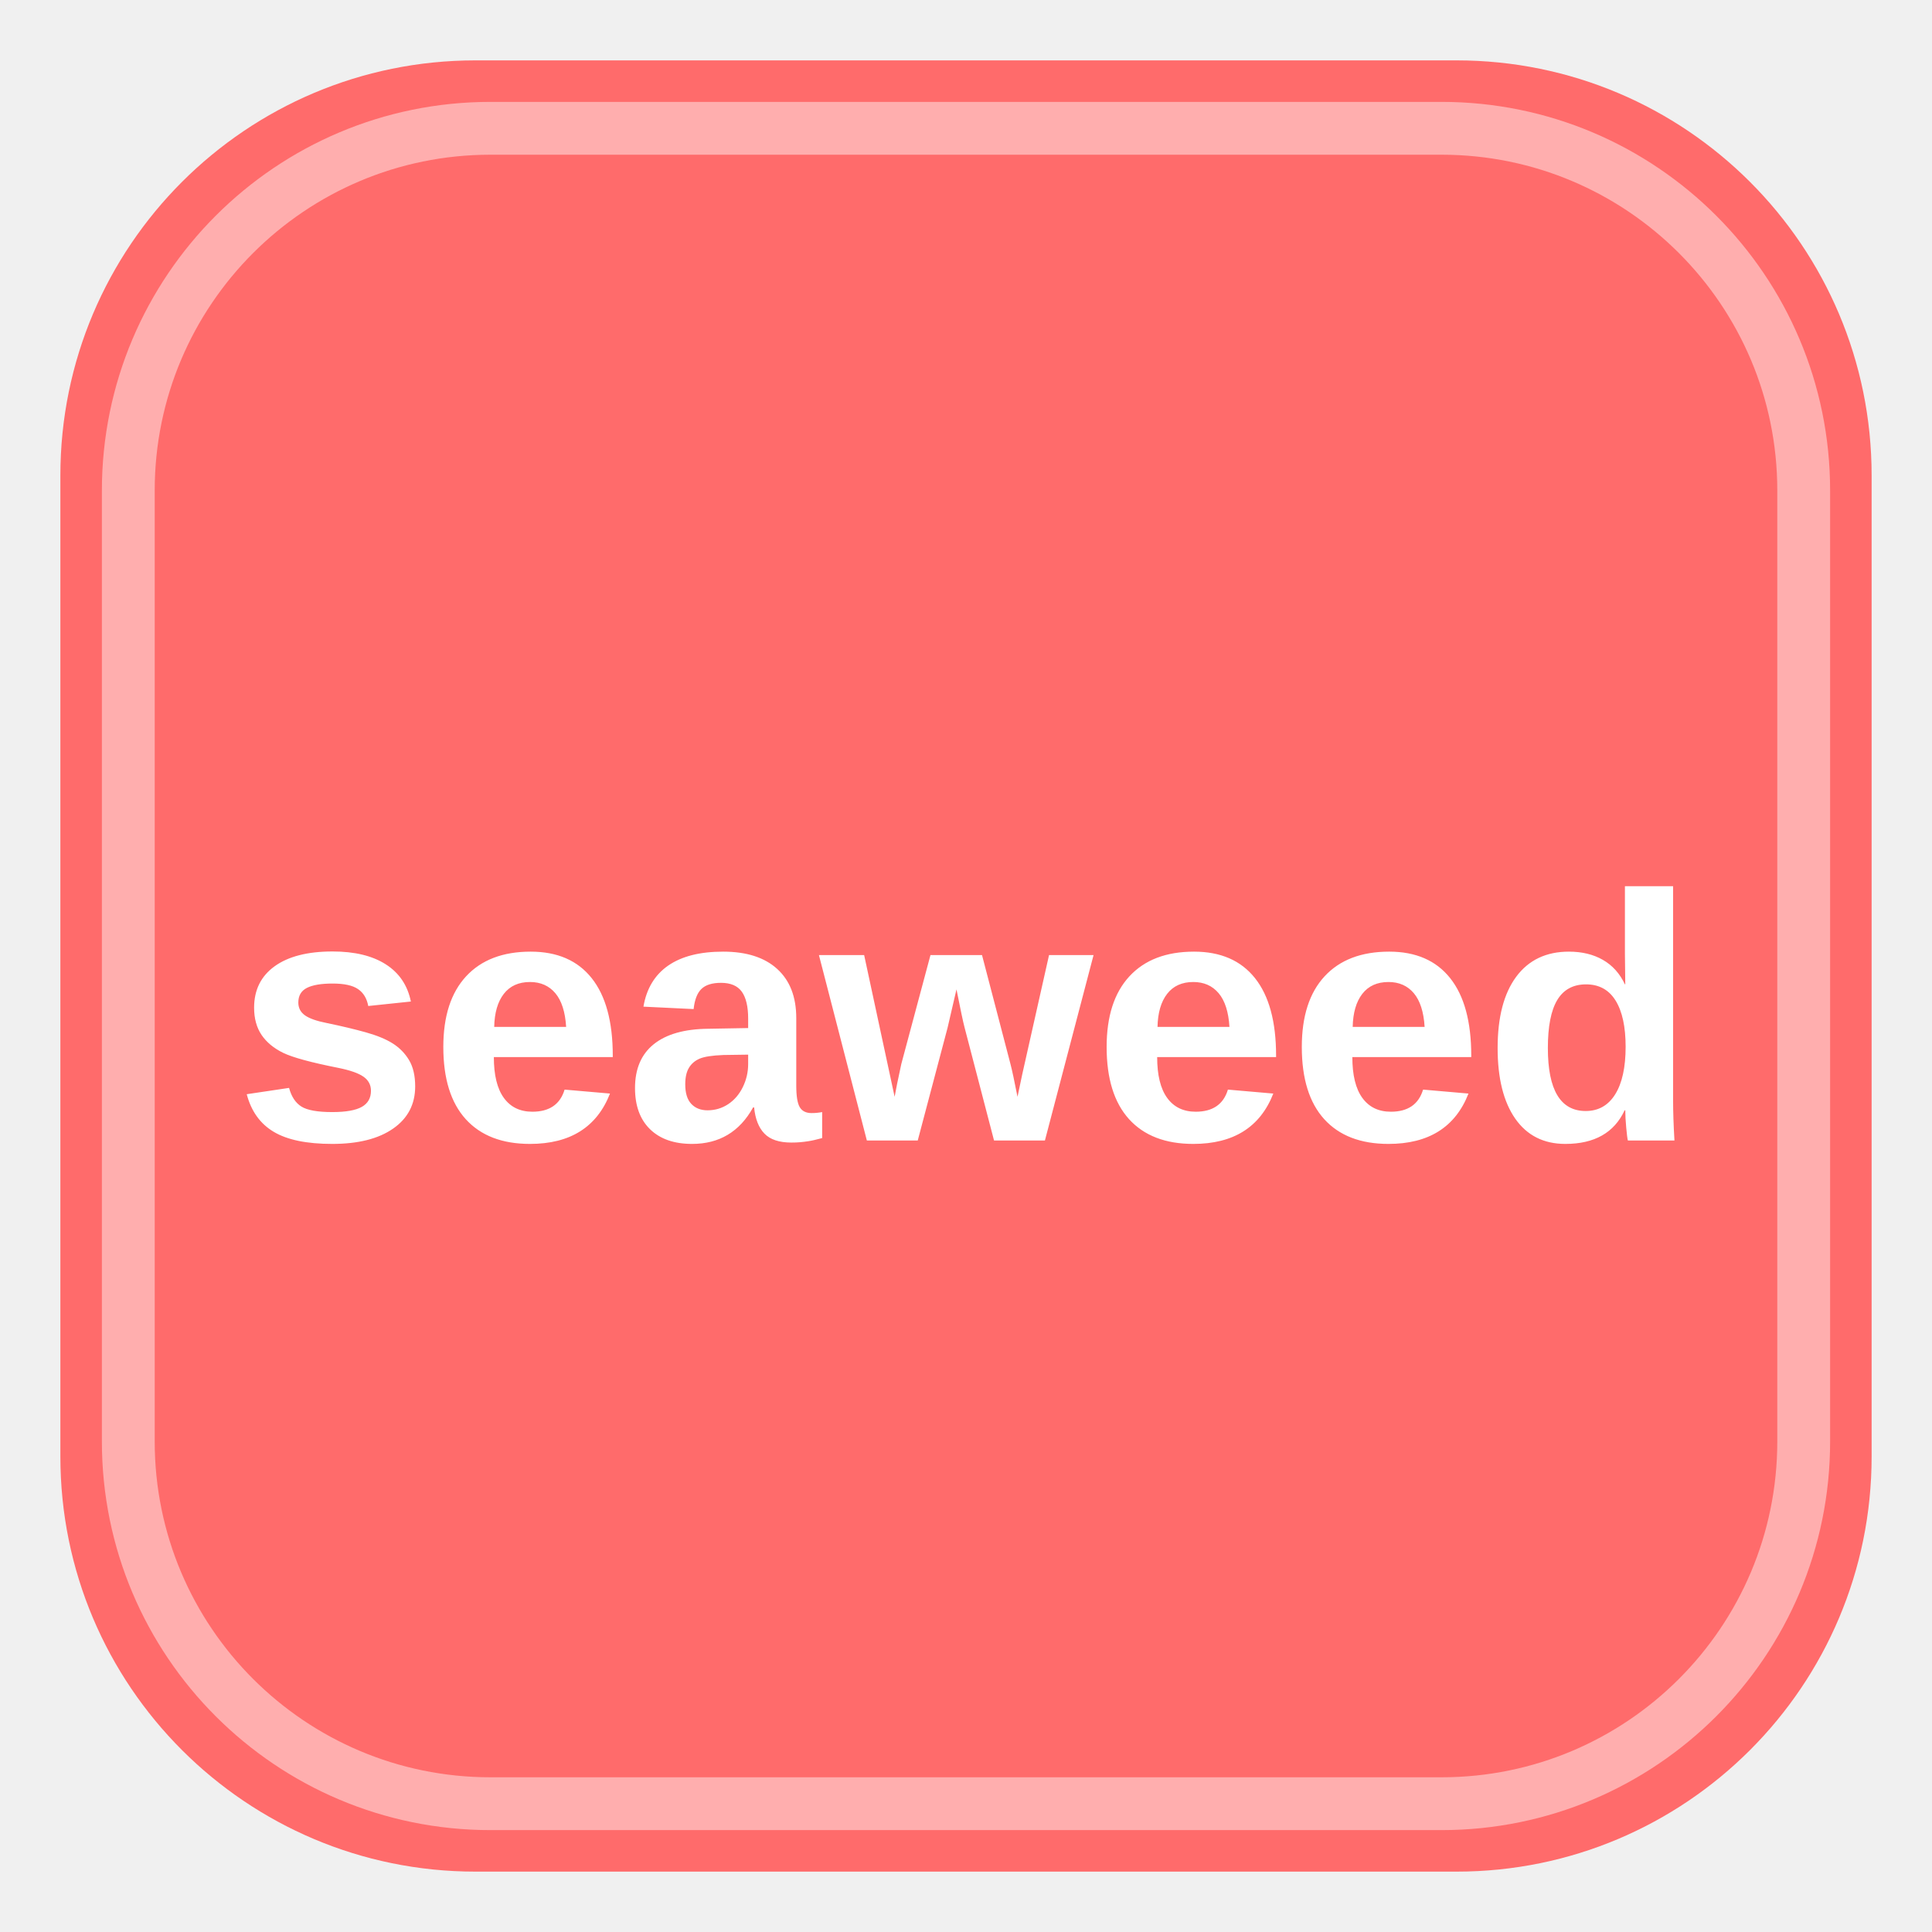
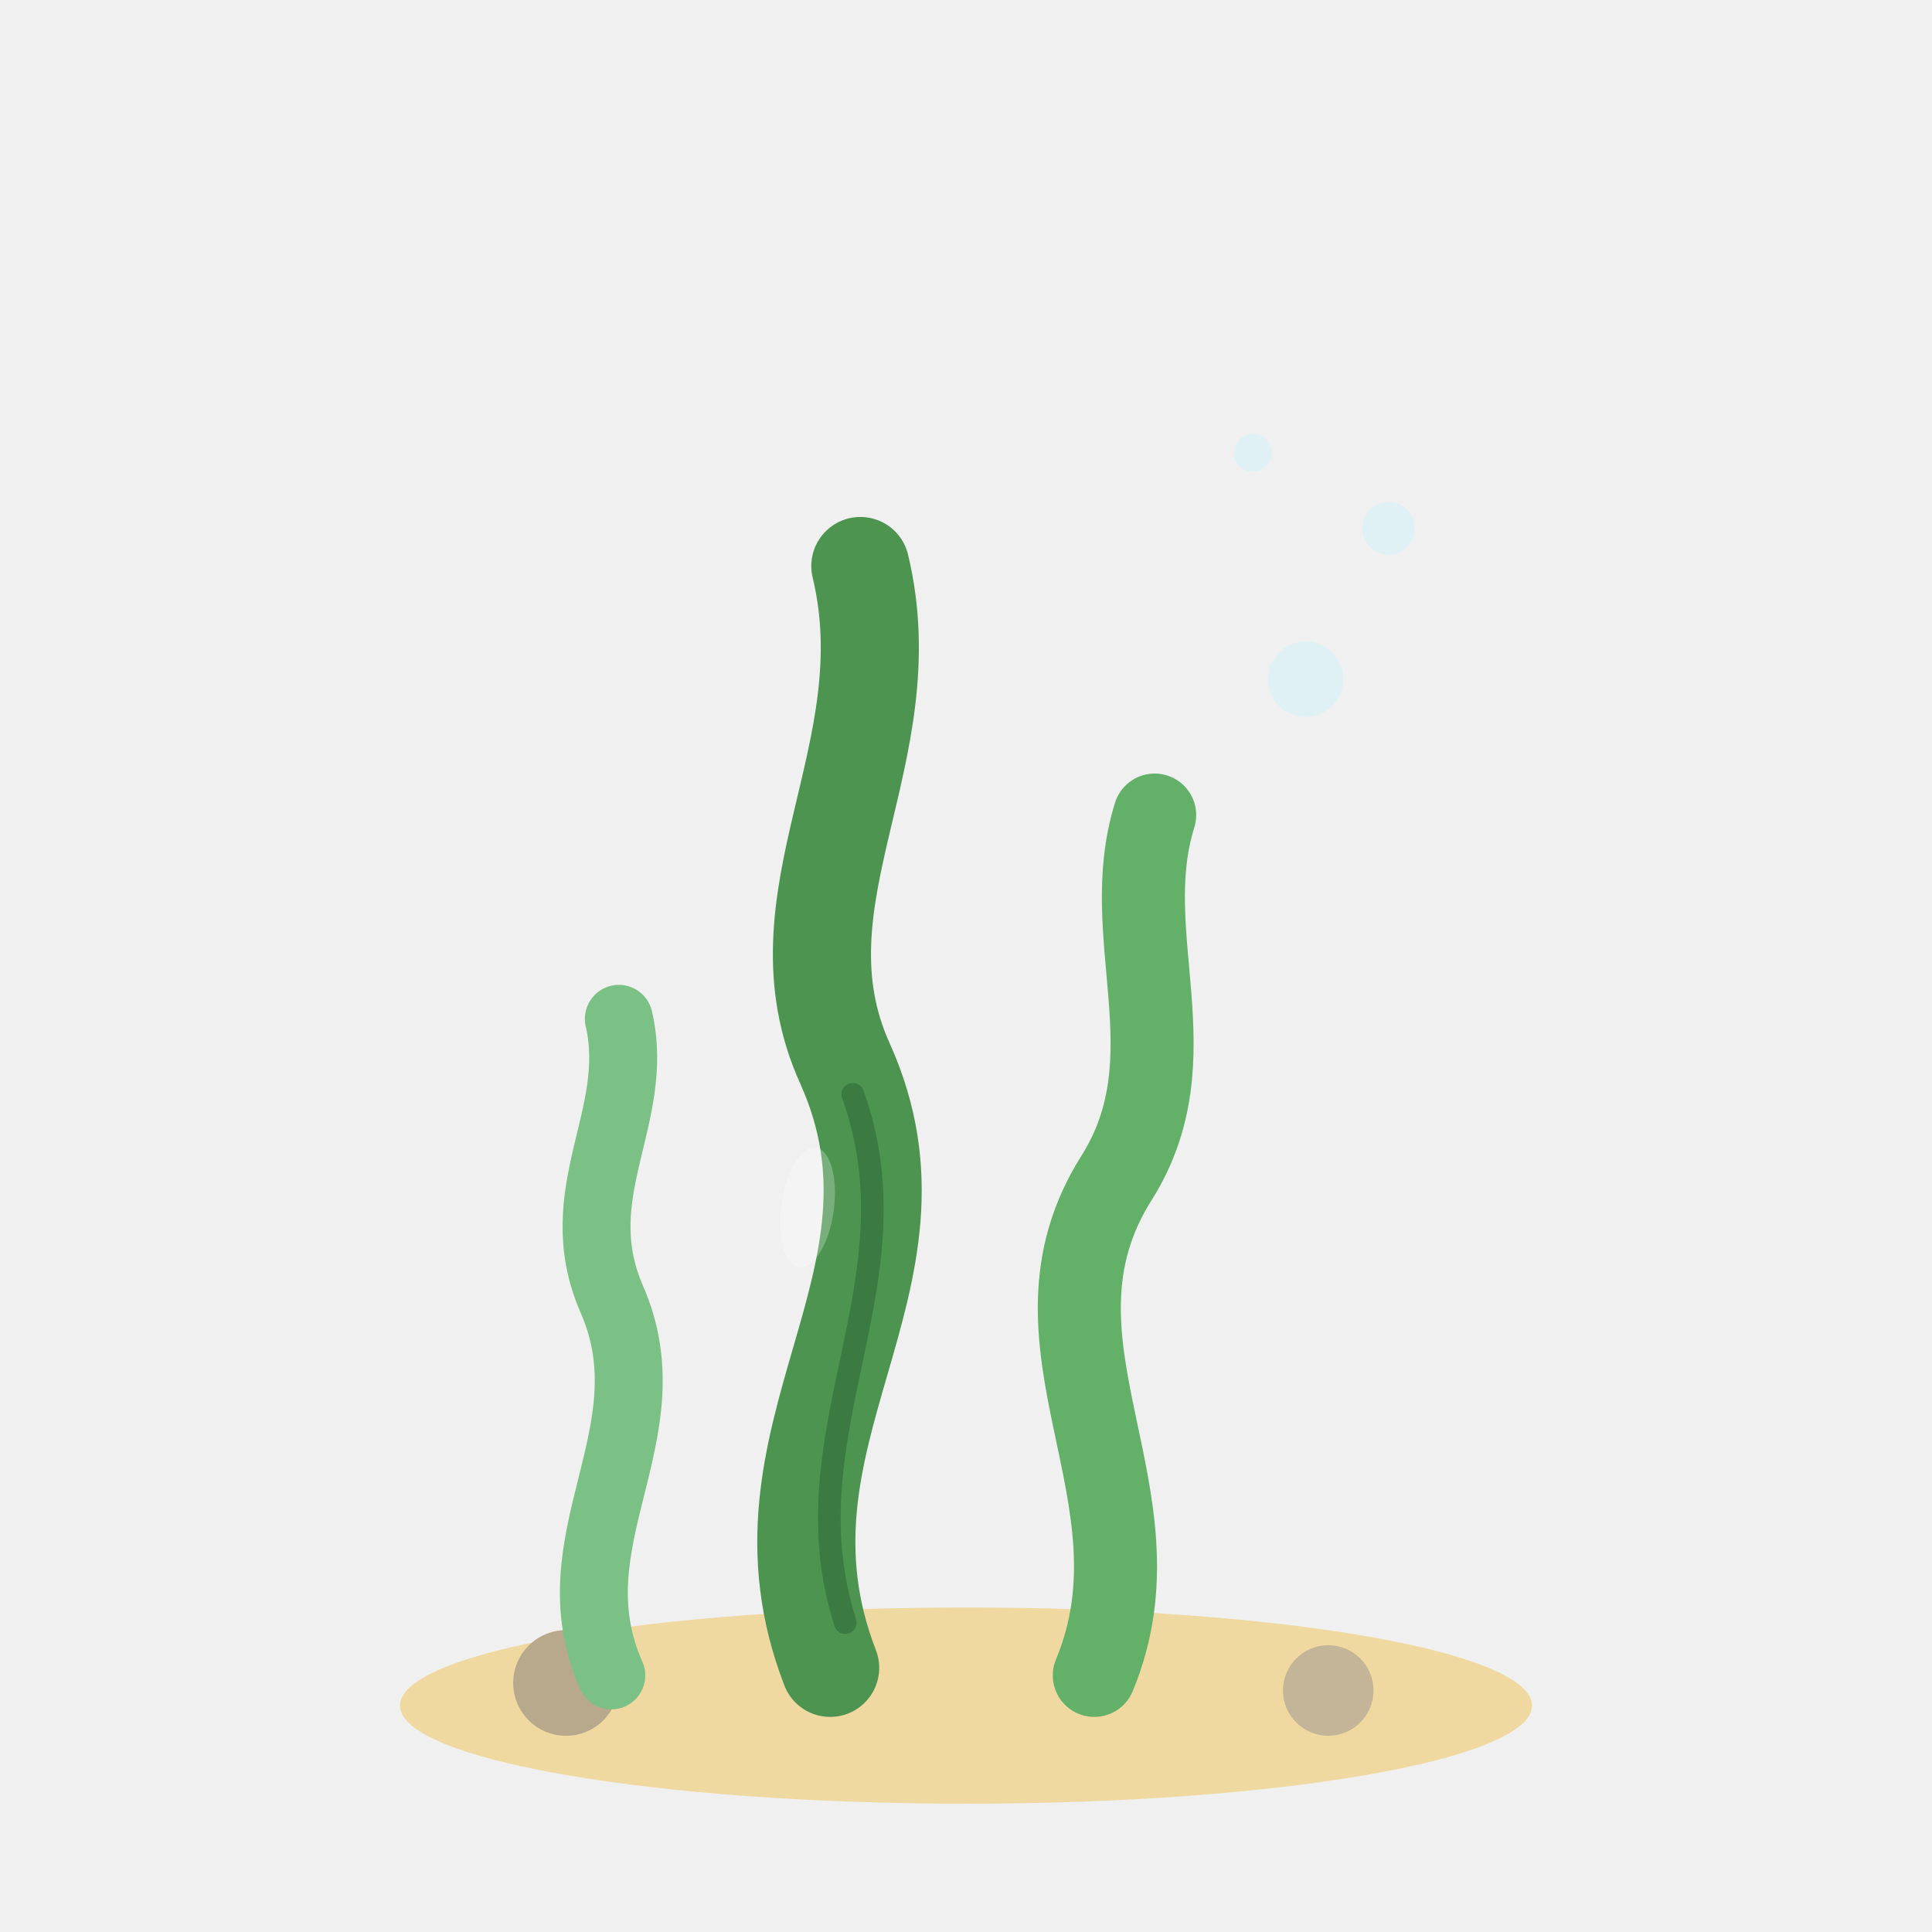
<svg xmlns="http://www.w3.org/2000/svg" width="512" height="512" viewBox="0 0 512 512">
-   <rect x="16" y="16" width="480" height="480" rx="110" fill="#FF6B6B" />
-   <rect x="34" y="34" width="444" height="444" rx="96" fill="none" stroke="rgba(255,255,255,0.45)" stroke-width="14" />
-   <text x="256" y="270" font-family="Arial, Helvetica, sans-serif" font-weight="bold" font-size="93" fill="#FFFFFF" text-anchor="middle" dominant-baseline="central">seaweed</text>
+   <ellipse cx="256" cy="452" rx="150" ry="26" fill="#EFD9A0" />
+   <circle cx="150" cy="446" r="14" fill="#B9A98C" />
+   <circle cx="352" cy="448" r="12" fill="#C4B598" />
+   <path d="M162 444 C146 408 178 380 162 344 C150 316 170 296 164 270" stroke="#7BC084" stroke-width="18" fill="none" stroke-linecap="round" stroke-linejoin="round" opacity="1" />
+   <path d="M290 444 C310 396 268 356 296 312 C316 280 296 248 306 216" stroke="#63B068" stroke-width="22" fill="none" stroke-linecap="round" stroke-linejoin="round" opacity="1" />
+   <path d="M220 442 C196 380 250 340 224 282 C204 238 240 200 228 150" stroke="#4C9450" stroke-width="26" fill="none" stroke-linecap="round" stroke-linejoin="round" opacity="1" />
+   <path d="M224 430 C208 380 244 340 226 290" stroke="#3B7A40" stroke-width="6" fill="none" stroke-linecap="round" stroke-linejoin="round" opacity="1" />
+   <ellipse cx="214" cy="320" rx="7" ry="16" fill="#FFFFFF" opacity="0.25" transform="rotate(8 214 320)" />
+   <circle cx="346" cy="180" r="10" fill="#DFF1F7" opacity="0.95" />
+   <circle cx="368" cy="140" r="7" fill="#DFF1F7" opacity="0.95" />
+   <circle cx="332" cy="120" r="5" fill="#DFF1F7" opacity="0.95" />
</svg>
